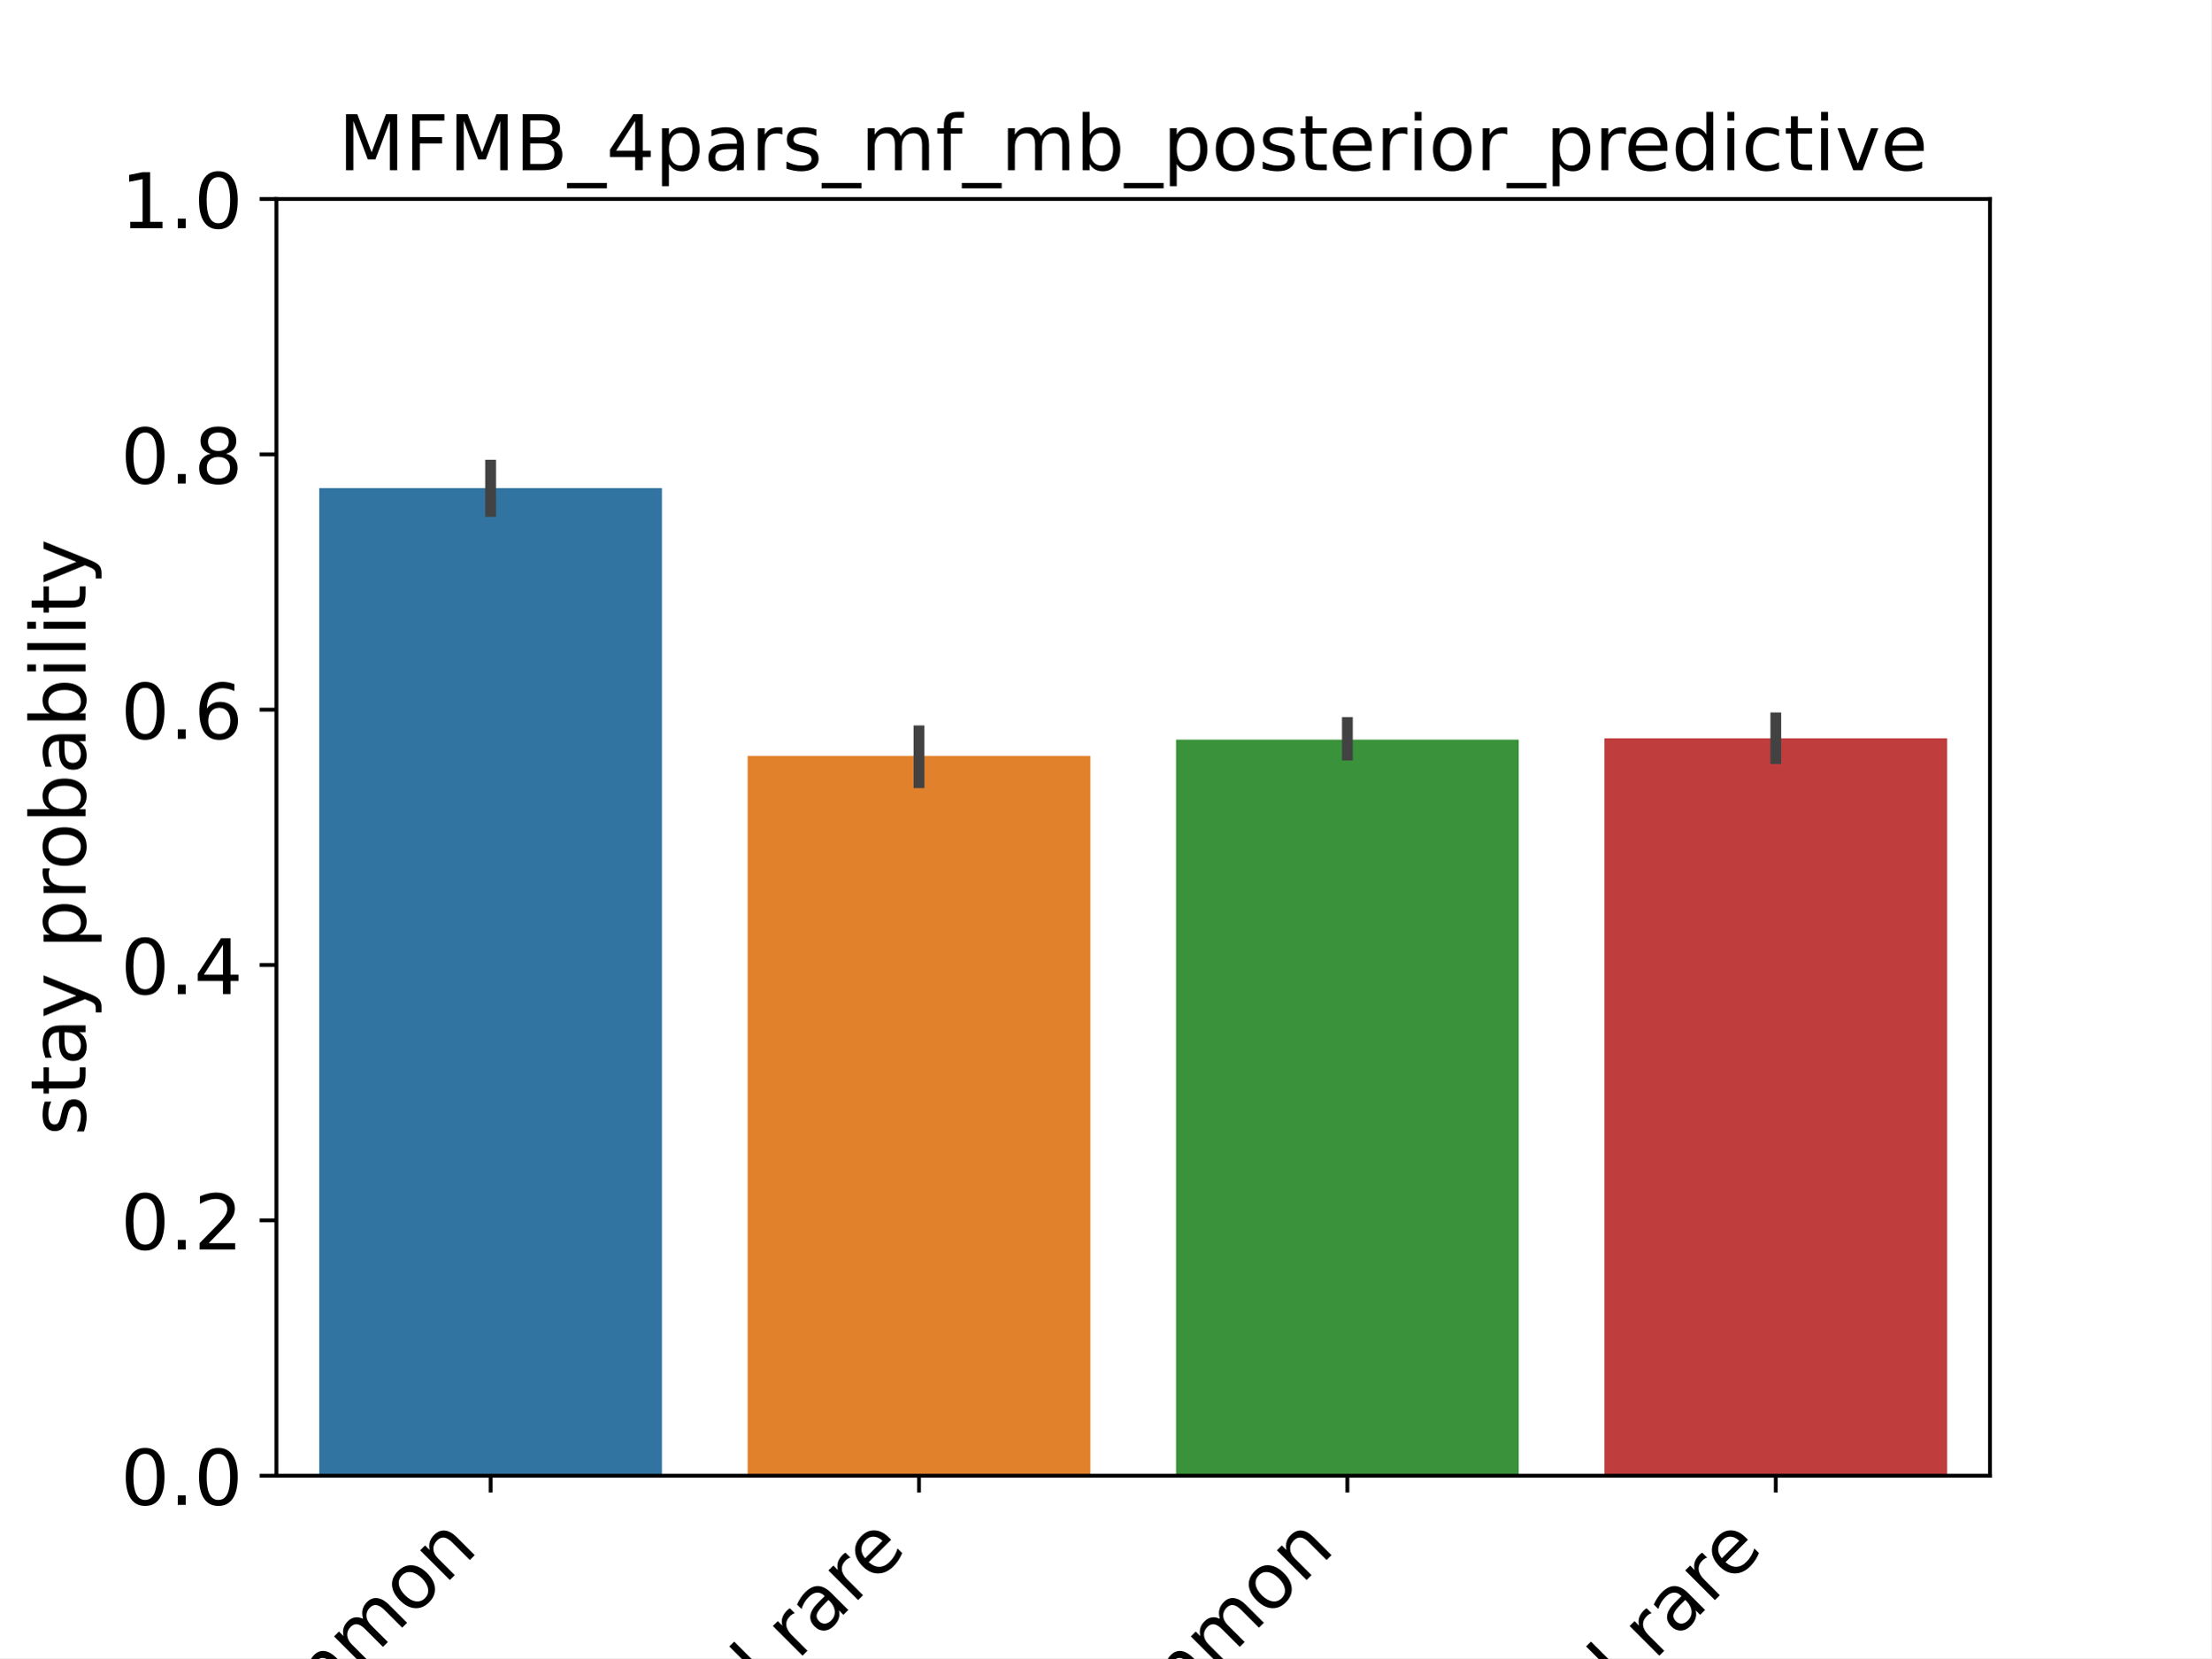
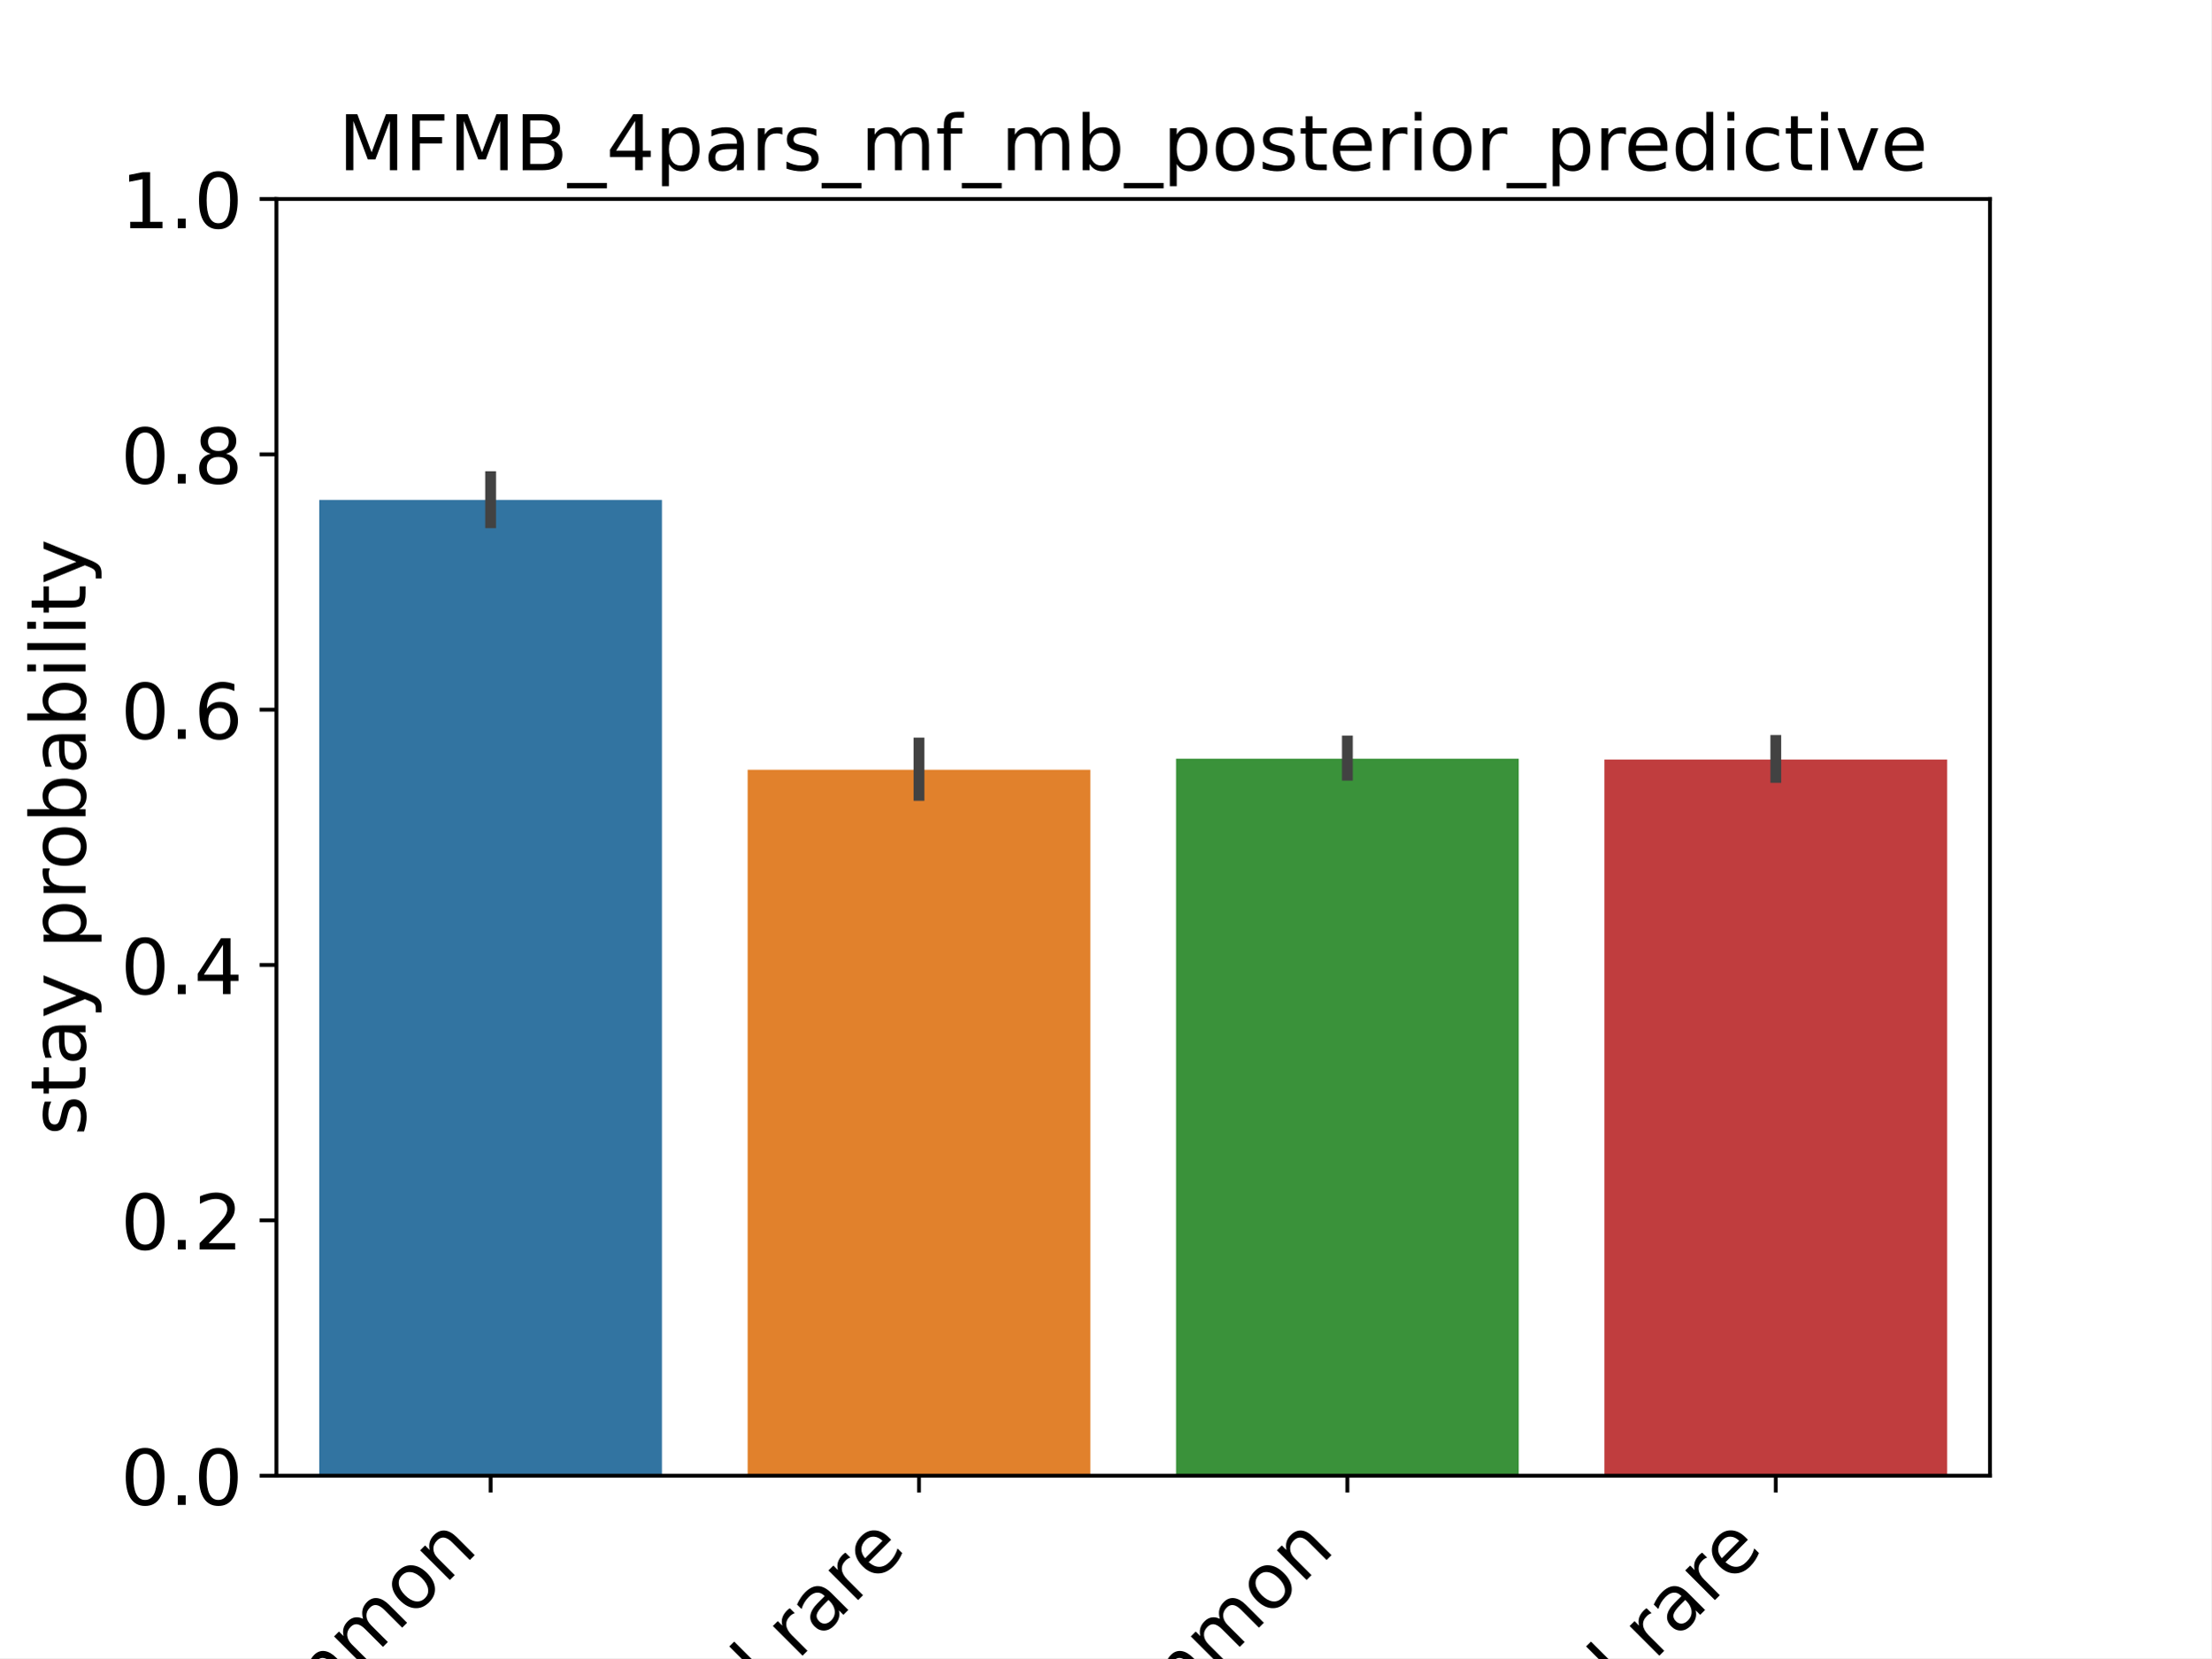
<svg xmlns="http://www.w3.org/2000/svg" xmlns:xlink="http://www.w3.org/1999/xlink" width="460.8pt" height="345.6pt" viewBox="0 0 460.8 345.6" version="1.1">
  <defs>
    <style type="text/css">*{stroke-linejoin: round; stroke-linecap: butt}</style>
  </defs>
  <g id="figure_1">
    <g id="patch_1">
      <path d="M 0 345.6  L 460.8 345.6  L 460.8 0  L 0 0  z " style="fill: #ffffff" />
    </g>
    <g id="axes_1">
      <g id="patch_2">
        <path d="M 57.6 307.584  L 414.72 307.584  L 414.72 41.472  L 57.6 41.472  z " style="fill: #ffffff" />
      </g>
      <g id="patch_3">
-         <path d="M 66.528 307.584  L 137.952 307.584  L 137.952 101.73  L 66.528 101.73  z " clip-path="url(#p70d3c7ab2a)" style="fill: #3274a1" />
+         <path d="M 66.528 307.584  L 137.952 307.584  L 137.952 104.208  L 66.528 104.208  z " clip-path="url(#peef70a4006)" style="fill: #3274a1" />
      </g>
      <g id="patch_4">
-         <path d="M 155.808 307.584  L 227.232 307.584  L 227.232 157.549  L 155.808 157.549  z " clip-path="url(#p70d3c7ab2a)" style="fill: #e1812c" />
+         <path d="M 155.808 307.584  L 227.232 307.584  L 227.232 160.446  L 155.808 160.446  z " clip-path="url(#peef70a4006)" style="fill: #e1812c" />
      </g>
      <g id="patch_5">
-         <path d="M 245.088 307.584  L 316.512 307.584  L 316.512 154.168  L 245.088 154.168  z " clip-path="url(#p70d3c7ab2a)" style="fill: #3a923a" />
+         <path d="M 245.088 307.584  L 316.512 307.584  L 316.512 158.144  L 245.088 158.144  z " clip-path="url(#peef70a4006)" style="fill: #3a923a" />
      </g>
      <g id="patch_6">
-         <path d="M 334.368 307.584  L 405.792 307.584  L 405.792 153.888  L 334.368 153.888  z " clip-path="url(#p70d3c7ab2a)" style="fill: #c03d3e" />
+         <path d="M 334.368 307.584  L 405.792 307.584  L 405.792 158.323  L 334.368 158.323  z " clip-path="url(#peef70a4006)" style="fill: #c03d3e" />
      </g>
      <g id="matplotlib.axis_1">
        <g id="xtick_1">
          <g id="line2d_1">
            <defs>
-               <path id="me942d5575e" d="M 0 0  L 0 3.5  " style="stroke: #000000; stroke-width: 0.8" />
+               <path id="m1cd226faed" d="M 0 0  L 0 3.5  " style="stroke: #000000; stroke-width: 0.8" />
            </defs>
            <g>
-               <use xlink:href="#me942d5575e" x="102.24" y="307.584" style="stroke: #000000; stroke-width: 0.8" />
+               <use xlink:href="#m1cd226faed" x="102.24" y="307.584" style="stroke: #000000; stroke-width: 0.8" />
            </g>
          </g>
          <g id="text_1">
            <g transform="translate(-6.307962 429.3757) rotate(-45) scale(0.16 -0.16)">
              <defs>
                <path id="DejaVuSans-72" d="M 2631 2963  Q 2534 3019 2420 3045  Q 2306 3072 2169 3072  Q 1681 3072 1420 2755  Q 1159 2438 1159 1844  L 1159 0  L 581 0  L 581 3500  L 1159 3500  L 1159 2956  Q 1341 3275 1631 3429  Q 1922 3584 2338 3584  Q 2397 3584 2469 3576  Q 2541 3569 2628 3553  L 2631 2963  z " transform="scale(0.015625)" />
                <path id="DejaVuSans-65" d="M 3597 1894  L 3597 1613  L 953 1613  Q 991 1019 1311 708  Q 1631 397 2203 397  Q 2534 397 2845 478  Q 3156 559 3463 722  L 3463 178  Q 3153 47 2828 -22  Q 2503 -91 2169 -91  Q 1331 -91 842 396  Q 353 884 353 1716  Q 353 2575 817 3079  Q 1281 3584 2069 3584  Q 2775 3584 3186 3129  Q 3597 2675 3597 1894  z M 3022 2063  Q 3016 2534 2758 2815  Q 2500 3097 2075 3097  Q 1594 3097 1305 2825  Q 1016 2553 972 2059  L 3022 2063  z " transform="scale(0.015625)" />
                <path id="DejaVuSans-77" d="M 269 3500  L 844 3500  L 1563 769  L 2278 3500  L 2956 3500  L 3675 769  L 4391 3500  L 4966 3500  L 4050 0  L 3372 0  L 2619 2869  L 1863 0  L 1184 0  L 269 3500  z " transform="scale(0.015625)" />
                <path id="DejaVuSans-61" d="M 2194 1759  Q 1497 1759 1228 1600  Q 959 1441 959 1056  Q 959 750 1161 570  Q 1363 391 1709 391  Q 2188 391 2477 730  Q 2766 1069 2766 1631  L 2766 1759  L 2194 1759  z M 3341 1997  L 3341 0  L 2766 0  L 2766 531  Q 2569 213 2275 61  Q 1981 -91 1556 -91  Q 1019 -91 701 211  Q 384 513 384 1019  Q 384 1609 779 1909  Q 1175 2209 1959 2209  L 2766 2209  L 2766 2266  Q 2766 2663 2505 2880  Q 2244 3097 1772 3097  Q 1472 3097 1187 3025  Q 903 2953 641 2809  L 641 3341  Q 956 3463 1253 3523  Q 1550 3584 1831 3584  Q 2591 3584 2966 3190  Q 3341 2797 3341 1997  z " transform="scale(0.015625)" />
                <path id="DejaVuSans-64" d="M 2906 2969  L 2906 4863  L 3481 4863  L 3481 0  L 2906 0  L 2906 525  Q 2725 213 2448 61  Q 2172 -91 1784 -91  Q 1150 -91 751 415  Q 353 922 353 1747  Q 353 2572 751 3078  Q 1150 3584 1784 3584  Q 2172 3584 2448 3432  Q 2725 3281 2906 2969  z M 947 1747  Q 947 1113 1208 752  Q 1469 391 1925 391  Q 2381 391 2643 752  Q 2906 1113 2906 1747  Q 2906 2381 2643 2742  Q 2381 3103 1925 3103  Q 1469 3103 1208 2742  Q 947 2381 947 1747  z " transform="scale(0.015625)" />
                <path id="DejaVuSans-20" transform="scale(0.015625)" />
                <path id="DejaVuSans-63" d="M 3122 3366  L 3122 2828  Q 2878 2963 2633 3030  Q 2388 3097 2138 3097  Q 1578 3097 1268 2742  Q 959 2388 959 1747  Q 959 1106 1268 751  Q 1578 397 2138 397  Q 2388 397 2633 464  Q 2878 531 3122 666  L 3122 134  Q 2881 22 2623 -34  Q 2366 -91 2075 -91  Q 1284 -91 818 406  Q 353 903 353 1747  Q 353 2603 823 3093  Q 1294 3584 2113 3584  Q 2378 3584 2631 3529  Q 2884 3475 3122 3366  z " transform="scale(0.015625)" />
                <path id="DejaVuSans-6f" d="M 1959 3097  Q 1497 3097 1228 2736  Q 959 2375 959 1747  Q 959 1119 1226 758  Q 1494 397 1959 397  Q 2419 397 2687 759  Q 2956 1122 2956 1747  Q 2956 2369 2687 2733  Q 2419 3097 1959 3097  z M 1959 3584  Q 2709 3584 3137 3096  Q 3566 2609 3566 1747  Q 3566 888 3137 398  Q 2709 -91 1959 -91  Q 1206 -91 779 398  Q 353 888 353 1747  Q 353 2609 779 3096  Q 1206 3584 1959 3584  z " transform="scale(0.015625)" />
                <path id="DejaVuSans-6d" d="M 3328 2828  Q 3544 3216 3844 3400  Q 4144 3584 4550 3584  Q 5097 3584 5394 3201  Q 5691 2819 5691 2113  L 5691 0  L 5113 0  L 5113 2094  Q 5113 2597 4934 2840  Q 4756 3084 4391 3084  Q 3944 3084 3684 2787  Q 3425 2491 3425 1978  L 3425 0  L 2847 0  L 2847 2094  Q 2847 2600 2669 2842  Q 2491 3084 2119 3084  Q 1678 3084 1418 2786  Q 1159 2488 1159 1978  L 1159 0  L 581 0  L 581 3500  L 1159 3500  L 1159 2956  Q 1356 3278 1631 3431  Q 1906 3584 2284 3584  Q 2666 3584 2933 3390  Q 3200 3197 3328 2828  z " transform="scale(0.015625)" />
                <path id="DejaVuSans-6e" d="M 3513 2113  L 3513 0  L 2938 0  L 2938 2094  Q 2938 2591 2744 2837  Q 2550 3084 2163 3084  Q 1697 3084 1428 2787  Q 1159 2491 1159 1978  L 1159 0  L 581 0  L 581 3500  L 1159 3500  L 1159 2956  Q 1366 3272 1645 3428  Q 1925 3584 2291 3584  Q 2894 3584 3203 3211  Q 3513 2838 3513 2113  z " transform="scale(0.015625)" />
              </defs>
              <use xlink:href="#DejaVuSans-72" />
              <use xlink:href="#DejaVuSans-65" transform="translate(38.86328 0)" />
              <use xlink:href="#DejaVuSans-77" transform="translate(100.3867 0)" />
              <use xlink:href="#DejaVuSans-61" transform="translate(182.1738 0)" />
              <use xlink:href="#DejaVuSans-72" transform="translate(243.4531 0)" />
              <use xlink:href="#DejaVuSans-64" transform="translate(282.8164 0)" />
              <use xlink:href="#DejaVuSans-65" transform="translate(346.293 0)" />
              <use xlink:href="#DejaVuSans-64" transform="translate(407.8164 0)" />
              <use xlink:href="#DejaVuSans-20" transform="translate(471.293 0)" />
              <use xlink:href="#DejaVuSans-63" transform="translate(503.0801 0)" />
              <use xlink:href="#DejaVuSans-6f" transform="translate(558.0605 0)" />
              <use xlink:href="#DejaVuSans-6d" transform="translate(619.2422 0)" />
              <use xlink:href="#DejaVuSans-6d" transform="translate(716.6543 0)" />
              <use xlink:href="#DejaVuSans-6f" transform="translate(814.0664 0)" />
              <use xlink:href="#DejaVuSans-6e" transform="translate(875.248 0)" />
            </g>
          </g>
        </g>
        <g id="xtick_2">
          <g id="line2d_2">
            <g>
-               <use xlink:href="#me942d5575e" x="191.52" y="307.584" style="stroke: #000000; stroke-width: 0.8" />
+               <use xlink:href="#m1cd226faed" x="191.52" y="307.584" style="stroke: #000000; stroke-width: 0.8" />
            </g>
          </g>
          <g id="text_2">
            <g transform="translate(109.3065 403.0413) rotate(-45) scale(0.16 -0.16)">
              <use xlink:href="#DejaVuSans-72" />
              <use xlink:href="#DejaVuSans-65" transform="translate(38.86328 0)" />
              <use xlink:href="#DejaVuSans-77" transform="translate(100.3867 0)" />
              <use xlink:href="#DejaVuSans-61" transform="translate(182.1738 0)" />
              <use xlink:href="#DejaVuSans-72" transform="translate(243.4531 0)" />
              <use xlink:href="#DejaVuSans-64" transform="translate(282.8164 0)" />
              <use xlink:href="#DejaVuSans-65" transform="translate(346.293 0)" />
              <use xlink:href="#DejaVuSans-64" transform="translate(407.8164 0)" />
              <use xlink:href="#DejaVuSans-20" transform="translate(471.293 0)" />
              <use xlink:href="#DejaVuSans-72" transform="translate(503.0801 0)" />
              <use xlink:href="#DejaVuSans-61" transform="translate(544.1934 0)" />
              <use xlink:href="#DejaVuSans-72" transform="translate(605.4727 0)" />
              <use xlink:href="#DejaVuSans-65" transform="translate(644.3359 0)" />
            </g>
          </g>
        </g>
        <g id="xtick_3">
          <g id="line2d_3">
            <g>
-               <use xlink:href="#me942d5575e" x="280.8" y="307.584" style="stroke: #000000; stroke-width: 0.8" />
+               <use xlink:href="#m1cd226faed" x="280.8" y="307.584" style="stroke: #000000; stroke-width: 0.8" />
            </g>
          </g>
          <g id="text_3">
            <g transform="translate(157.9119 443.7158) rotate(-45) scale(0.16 -0.16)">
              <defs>
                <path id="DejaVuSans-75" d="M 544 1381  L 544 3500  L 1119 3500  L 1119 1403  Q 1119 906 1312 657  Q 1506 409 1894 409  Q 2359 409 2629 706  Q 2900 1003 2900 1516  L 2900 3500  L 3475 3500  L 3475 0  L 2900 0  L 2900 538  Q 2691 219 2414 64  Q 2138 -91 1772 -91  Q 1169 -91 856 284  Q 544 659 544 1381  z M 1991 3584  L 1991 3584  z " transform="scale(0.015625)" />
              </defs>
              <use xlink:href="#DejaVuSans-75" />
              <use xlink:href="#DejaVuSans-6e" transform="translate(63.37891 0)" />
              <use xlink:href="#DejaVuSans-72" transform="translate(126.7578 0)" />
              <use xlink:href="#DejaVuSans-65" transform="translate(165.6211 0)" />
              <use xlink:href="#DejaVuSans-77" transform="translate(227.1445 0)" />
              <use xlink:href="#DejaVuSans-61" transform="translate(308.9316 0)" />
              <use xlink:href="#DejaVuSans-72" transform="translate(370.2109 0)" />
              <use xlink:href="#DejaVuSans-64" transform="translate(409.5742 0)" />
              <use xlink:href="#DejaVuSans-65" transform="translate(473.0508 0)" />
              <use xlink:href="#DejaVuSans-64" transform="translate(534.5742 0)" />
              <use xlink:href="#DejaVuSans-20" transform="translate(598.0508 0)" />
              <use xlink:href="#DejaVuSans-63" transform="translate(629.8379 0)" />
              <use xlink:href="#DejaVuSans-6f" transform="translate(684.8184 0)" />
              <use xlink:href="#DejaVuSans-6d" transform="translate(746 0)" />
              <use xlink:href="#DejaVuSans-6d" transform="translate(843.4121 0)" />
              <use xlink:href="#DejaVuSans-6f" transform="translate(940.8242 0)" />
              <use xlink:href="#DejaVuSans-6e" transform="translate(1002.006 0)" />
            </g>
          </g>
        </g>
        <g id="xtick_4">
          <g id="line2d_4">
            <g>
-               <use xlink:href="#me942d5575e" x="370.08" y="307.584" style="stroke: #000000; stroke-width: 0.8" />
+               <use xlink:href="#m1cd226faed" x="370.08" y="307.584" style="stroke: #000000; stroke-width: 0.8" />
            </g>
          </g>
          <g id="text_4">
            <g transform="translate(273.5263 417.3814) rotate(-45) scale(0.16 -0.16)">
              <use xlink:href="#DejaVuSans-75" />
              <use xlink:href="#DejaVuSans-6e" transform="translate(63.37891 0)" />
              <use xlink:href="#DejaVuSans-72" transform="translate(126.7578 0)" />
              <use xlink:href="#DejaVuSans-65" transform="translate(165.6211 0)" />
              <use xlink:href="#DejaVuSans-77" transform="translate(227.1445 0)" />
              <use xlink:href="#DejaVuSans-61" transform="translate(308.9316 0)" />
              <use xlink:href="#DejaVuSans-72" transform="translate(370.2109 0)" />
              <use xlink:href="#DejaVuSans-64" transform="translate(409.5742 0)" />
              <use xlink:href="#DejaVuSans-65" transform="translate(473.0508 0)" />
              <use xlink:href="#DejaVuSans-64" transform="translate(534.5742 0)" />
              <use xlink:href="#DejaVuSans-20" transform="translate(598.0508 0)" />
              <use xlink:href="#DejaVuSans-72" transform="translate(629.8379 0)" />
              <use xlink:href="#DejaVuSans-61" transform="translate(670.9512 0)" />
              <use xlink:href="#DejaVuSans-72" transform="translate(732.2305 0)" />
              <use xlink:href="#DejaVuSans-65" transform="translate(771.0938 0)" />
            </g>
          </g>
        </g>
      </g>
      <g id="matplotlib.axis_2">
        <g id="ytick_1">
          <g id="line2d_5">
            <defs>
-               <path id="mb73627db6d" d="M 0 0  L -3.5 0  " style="stroke: #000000; stroke-width: 0.8" />
+               <path id="m9cb7ce95b3" d="M 0 0  L -3.5 0  " style="stroke: #000000; stroke-width: 0.8" />
            </defs>
            <g>
-               <use xlink:href="#mb73627db6d" x="57.6" y="307.584" style="stroke: #000000; stroke-width: 0.8" />
+               <use xlink:href="#m9cb7ce95b3" x="57.6" y="307.584" style="stroke: #000000; stroke-width: 0.8" />
            </g>
          </g>
          <g id="text_5">
            <g transform="translate(25.155 313.6628) scale(0.16 -0.16)">
              <defs>
                <path id="DejaVuSans-30" d="M 2034 4250  Q 1547 4250 1301 3770  Q 1056 3291 1056 2328  Q 1056 1369 1301 889  Q 1547 409 2034 409  Q 2525 409 2770 889  Q 3016 1369 3016 2328  Q 3016 3291 2770 3770  Q 2525 4250 2034 4250  z M 2034 4750  Q 2819 4750 3233 4129  Q 3647 3509 3647 2328  Q 3647 1150 3233 529  Q 2819 -91 2034 -91  Q 1250 -91 836 529  Q 422 1150 422 2328  Q 422 3509 836 4129  Q 1250 4750 2034 4750  z " transform="scale(0.015625)" />
                <path id="DejaVuSans-2e" d="M 684 794  L 1344 794  L 1344 0  L 684 0  L 684 794  z " transform="scale(0.015625)" />
              </defs>
              <use xlink:href="#DejaVuSans-30" />
              <use xlink:href="#DejaVuSans-2e" transform="translate(63.62305 0)" />
              <use xlink:href="#DejaVuSans-30" transform="translate(95.41016 0)" />
            </g>
          </g>
        </g>
        <g id="ytick_2">
          <g id="line2d_6">
            <g>
-               <use xlink:href="#mb73627db6d" x="57.6" y="254.362" style="stroke: #000000; stroke-width: 0.8" />
+               <use xlink:href="#m9cb7ce95b3" x="57.6" y="254.362" style="stroke: #000000; stroke-width: 0.8" />
            </g>
          </g>
          <g id="text_6">
            <g transform="translate(25.155 260.4403) scale(0.16 -0.16)">
              <defs>
                <path id="DejaVuSans-32" d="M 1228 531  L 3431 531  L 3431 0  L 469 0  L 469 531  Q 828 903 1448 1529  Q 2069 2156 2228 2338  Q 2531 2678 2651 2914  Q 2772 3150 2772 3378  Q 2772 3750 2511 3984  Q 2250 4219 1831 4219  Q 1534 4219 1204 4116  Q 875 4013 500 3803  L 500 4441  Q 881 4594 1212 4672  Q 1544 4750 1819 4750  Q 2544 4750 2975 4387  Q 3406 4025 3406 3419  Q 3406 3131 3298 2873  Q 3191 2616 2906 2266  Q 2828 2175 2409 1742  Q 1991 1309 1228 531  z " transform="scale(0.015625)" />
              </defs>
              <use xlink:href="#DejaVuSans-30" />
              <use xlink:href="#DejaVuSans-2e" transform="translate(63.62305 0)" />
              <use xlink:href="#DejaVuSans-32" transform="translate(95.41016 0)" />
            </g>
          </g>
        </g>
        <g id="ytick_3">
          <g id="line2d_7">
            <g>
-               <use xlink:href="#mb73627db6d" x="57.6" y="201.139" style="stroke: #000000; stroke-width: 0.8" />
+               <use xlink:href="#m9cb7ce95b3" x="57.6" y="201.139" style="stroke: #000000; stroke-width: 0.8" />
            </g>
          </g>
          <g id="text_7">
            <g transform="translate(25.155 207.2179) scale(0.16 -0.16)">
              <defs>
                <path id="DejaVuSans-34" d="M 2419 4116  L 825 1625  L 2419 1625  L 2419 4116  z M 2253 4666  L 3047 4666  L 3047 1625  L 3713 1625  L 3713 1100  L 3047 1100  L 3047 0  L 2419 0  L 2419 1100  L 313 1100  L 313 1709  L 2253 4666  z " transform="scale(0.015625)" />
              </defs>
              <use xlink:href="#DejaVuSans-30" />
              <use xlink:href="#DejaVuSans-2e" transform="translate(63.62305 0)" />
              <use xlink:href="#DejaVuSans-34" transform="translate(95.41016 0)" />
            </g>
          </g>
        </g>
        <g id="ytick_4">
          <g id="line2d_8">
            <g>
-               <use xlink:href="#mb73627db6d" x="57.6" y="147.917" style="stroke: #000000; stroke-width: 0.8" />
+               <use xlink:href="#m9cb7ce95b3" x="57.6" y="147.917" style="stroke: #000000; stroke-width: 0.8" />
            </g>
          </g>
          <g id="text_8">
            <g transform="translate(25.155 153.9955) scale(0.16 -0.16)">
              <defs>
                <path id="DejaVuSans-36" d="M 2113 2584  Q 1688 2584 1439 2293  Q 1191 2003 1191 1497  Q 1191 994 1439 701  Q 1688 409 2113 409  Q 2538 409 2786 701  Q 3034 994 3034 1497  Q 3034 2003 2786 2293  Q 2538 2584 2113 2584  z M 3366 4563  L 3366 3988  Q 3128 4100 2886 4159  Q 2644 4219 2406 4219  Q 1781 4219 1451 3797  Q 1122 3375 1075 2522  Q 1259 2794 1537 2939  Q 1816 3084 2150 3084  Q 2853 3084 3261 2657  Q 3669 2231 3669 1497  Q 3669 778 3244 343  Q 2819 -91 2113 -91  Q 1303 -91 875 529  Q 447 1150 447 2328  Q 447 3434 972 4092  Q 1497 4750 2381 4750  Q 2619 4750 2861 4703  Q 3103 4656 3366 4563  z " transform="scale(0.015625)" />
              </defs>
              <use xlink:href="#DejaVuSans-30" />
              <use xlink:href="#DejaVuSans-2e" transform="translate(63.62305 0)" />
              <use xlink:href="#DejaVuSans-36" transform="translate(95.41016 0)" />
            </g>
          </g>
        </g>
        <g id="ytick_5">
          <g id="line2d_9">
            <g>
-               <use xlink:href="#mb73627db6d" x="57.6" y="94.694" style="stroke: #000000; stroke-width: 0.8" />
+               <use xlink:href="#m9cb7ce95b3" x="57.6" y="94.694" style="stroke: #000000; stroke-width: 0.8" />
            </g>
          </g>
          <g id="text_9">
            <g transform="translate(25.155 100.7731) scale(0.16 -0.16)">
              <defs>
                <path id="DejaVuSans-38" d="M 2034 2216  Q 1584 2216 1326 1975  Q 1069 1734 1069 1313  Q 1069 891 1326 650  Q 1584 409 2034 409  Q 2484 409 2743 651  Q 3003 894 3003 1313  Q 3003 1734 2745 1975  Q 2488 2216 2034 2216  z M 1403 2484  Q 997 2584 770 2862  Q 544 3141 544 3541  Q 544 4100 942 4425  Q 1341 4750 2034 4750  Q 2731 4750 3128 4425  Q 3525 4100 3525 3541  Q 3525 3141 3298 2862  Q 3072 2584 2669 2484  Q 3125 2378 3379 2068  Q 3634 1759 3634 1313  Q 3634 634 3220 271  Q 2806 -91 2034 -91  Q 1263 -91 848 271  Q 434 634 434 1313  Q 434 1759 690 2068  Q 947 2378 1403 2484  z M 1172 3481  Q 1172 3119 1398 2916  Q 1625 2713 2034 2713  Q 2441 2713 2670 2916  Q 2900 3119 2900 3481  Q 2900 3844 2670 4047  Q 2441 4250 2034 4250  Q 1625 4250 1398 4047  Q 1172 3844 1172 3481  z " transform="scale(0.015625)" />
              </defs>
              <use xlink:href="#DejaVuSans-30" />
              <use xlink:href="#DejaVuSans-2e" transform="translate(63.62305 0)" />
              <use xlink:href="#DejaVuSans-38" transform="translate(95.41016 0)" />
            </g>
          </g>
        </g>
        <g id="ytick_6">
          <g id="line2d_10">
            <g>
-               <use xlink:href="#mb73627db6d" x="57.6" y="41.472" style="stroke: #000000; stroke-width: 0.8" />
+               <use xlink:href="#m9cb7ce95b3" x="57.6" y="41.472" style="stroke: #000000; stroke-width: 0.8" />
            </g>
          </g>
          <g id="text_10">
            <g transform="translate(25.155 47.55075) scale(0.16 -0.16)">
              <defs>
                <path id="DejaVuSans-31" d="M 794 531  L 1825 531  L 1825 4091  L 703 3866  L 703 4441  L 1819 4666  L 2450 4666  L 2450 531  L 3481 531  L 3481 0  L 794 0  L 794 531  z " transform="scale(0.015625)" />
              </defs>
              <use xlink:href="#DejaVuSans-31" />
              <use xlink:href="#DejaVuSans-2e" transform="translate(63.62305 0)" />
              <use xlink:href="#DejaVuSans-30" transform="translate(95.41016 0)" />
            </g>
          </g>
        </g>
        <g id="text_11">
          <g transform="translate(17.8275 236.693) rotate(-90) scale(0.16 -0.16)">
            <defs>
              <path id="DejaVuSans-73" d="M 2834 3397  L 2834 2853  Q 2591 2978 2328 3040  Q 2066 3103 1784 3103  Q 1356 3103 1142 2972  Q 928 2841 928 2578  Q 928 2378 1081 2264  Q 1234 2150 1697 2047  L 1894 2003  Q 2506 1872 2764 1633  Q 3022 1394 3022 966  Q 3022 478 2636 193  Q 2250 -91 1575 -91  Q 1294 -91 989 -36  Q 684 19 347 128  L 347 722  Q 666 556 975 473  Q 1284 391 1588 391  Q 1994 391 2212 530  Q 2431 669 2431 922  Q 2431 1156 2273 1281  Q 2116 1406 1581 1522  L 1381 1569  Q 847 1681 609 1914  Q 372 2147 372 2553  Q 372 3047 722 3315  Q 1072 3584 1716 3584  Q 2034 3584 2315 3537  Q 2597 3491 2834 3397  z " transform="scale(0.015625)" />
              <path id="DejaVuSans-74" d="M 1172 4494  L 1172 3500  L 2356 3500  L 2356 3053  L 1172 3053  L 1172 1153  Q 1172 725 1289 603  Q 1406 481 1766 481  L 2356 481  L 2356 0  L 1766 0  Q 1100 0 847 248  Q 594 497 594 1153  L 594 3053  L 172 3053  L 172 3500  L 594 3500  L 594 4494  L 1172 4494  z " transform="scale(0.015625)" />
              <path id="DejaVuSans-79" d="M 2059 -325  Q 1816 -950 1584 -1140  Q 1353 -1331 966 -1331  L 506 -1331  L 506 -850  L 844 -850  Q 1081 -850 1212 -737  Q 1344 -625 1503 -206  L 1606 56  L 191 3500  L 800 3500  L 1894 763  L 2988 3500  L 3597 3500  L 2059 -325  z " transform="scale(0.015625)" />
              <path id="DejaVuSans-70" d="M 1159 525  L 1159 -1331  L 581 -1331  L 581 3500  L 1159 3500  L 1159 2969  Q 1341 3281 1617 3432  Q 1894 3584 2278 3584  Q 2916 3584 3314 3078  Q 3713 2572 3713 1747  Q 3713 922 3314 415  Q 2916 -91 2278 -91  Q 1894 -91 1617 61  Q 1341 213 1159 525  z M 3116 1747  Q 3116 2381 2855 2742  Q 2594 3103 2138 3103  Q 1681 3103 1420 2742  Q 1159 2381 1159 1747  Q 1159 1113 1420 752  Q 1681 391 2138 391  Q 2594 391 2855 752  Q 3116 1113 3116 1747  z " transform="scale(0.015625)" />
              <path id="DejaVuSans-62" d="M 3116 1747  Q 3116 2381 2855 2742  Q 2594 3103 2138 3103  Q 1681 3103 1420 2742  Q 1159 2381 1159 1747  Q 1159 1113 1420 752  Q 1681 391 2138 391  Q 2594 391 2855 752  Q 3116 1113 3116 1747  z M 1159 2969  Q 1341 3281 1617 3432  Q 1894 3584 2278 3584  Q 2916 3584 3314 3078  Q 3713 2572 3713 1747  Q 3713 922 3314 415  Q 2916 -91 2278 -91  Q 1894 -91 1617 61  Q 1341 213 1159 525  L 1159 0  L 581 0  L 581 4863  L 1159 4863  L 1159 2969  z " transform="scale(0.015625)" />
              <path id="DejaVuSans-69" d="M 603 3500  L 1178 3500  L 1178 0  L 603 0  L 603 3500  z M 603 4863  L 1178 4863  L 1178 4134  L 603 4134  L 603 4863  z " transform="scale(0.015625)" />
              <path id="DejaVuSans-6c" d="M 603 4863  L 1178 4863  L 1178 0  L 603 0  L 603 4863  z " transform="scale(0.015625)" />
            </defs>
            <use xlink:href="#DejaVuSans-73" />
            <use xlink:href="#DejaVuSans-74" transform="translate(52.09961 0)" />
            <use xlink:href="#DejaVuSans-61" transform="translate(91.30859 0)" />
            <use xlink:href="#DejaVuSans-79" transform="translate(152.5879 0)" />
            <use xlink:href="#DejaVuSans-20" transform="translate(211.7676 0)" />
            <use xlink:href="#DejaVuSans-70" transform="translate(243.5547 0)" />
            <use xlink:href="#DejaVuSans-72" transform="translate(307.0312 0)" />
            <use xlink:href="#DejaVuSans-6f" transform="translate(345.8945 0)" />
            <use xlink:href="#DejaVuSans-62" transform="translate(407.0762 0)" />
            <use xlink:href="#DejaVuSans-61" transform="translate(470.5527 0)" />
            <use xlink:href="#DejaVuSans-62" transform="translate(531.832 0)" />
            <use xlink:href="#DejaVuSans-69" transform="translate(595.3086 0)" />
            <use xlink:href="#DejaVuSans-6c" transform="translate(623.0918 0)" />
            <use xlink:href="#DejaVuSans-69" transform="translate(650.875 0)" />
            <use xlink:href="#DejaVuSans-74" transform="translate(678.6582 0)" />
            <use xlink:href="#DejaVuSans-79" transform="translate(717.8672 0)" />
          </g>
        </g>
      </g>
      <g id="line2d_11">
-         <path d="M 102.24 106.598  L 102.24 96.954  " clip-path="url(#p70d3c7ab2a)" style="fill: none; stroke: #424242; stroke-width: 2.25; stroke-linecap: square" />
+         <path d="M 102.24 108.965  L 102.24 99.347  " clip-path="url(#peef70a4006)" style="fill: none; stroke: #424242; stroke-width: 2.25; stroke-linecap: square" />
      </g>
      <g id="line2d_12">
-         <path d="M 191.52 163.135  L 191.52 152.329  " clip-path="url(#p70d3c7ab2a)" style="fill: none; stroke: #424242; stroke-width: 2.25; stroke-linecap: square" />
+         <path d="M 191.52 165.78  L 191.52 154.872  " clip-path="url(#peef70a4006)" style="fill: none; stroke: #424242; stroke-width: 2.25; stroke-linecap: square" />
      </g>
      <g id="line2d_13">
-         <path d="M 280.8 157.375  L 280.8 150.585  " clip-path="url(#p70d3c7ab2a)" style="fill: none; stroke: #424242; stroke-width: 2.25; stroke-linecap: square" />
+         <path d="M 280.8 161.586  L 280.8 154.445  " clip-path="url(#peef70a4006)" style="fill: none; stroke: #424242; stroke-width: 2.25; stroke-linecap: square" />
      </g>
      <g id="line2d_14">
-         <path d="M 370.08 158.114  L 370.08 149.62  " clip-path="url(#p70d3c7ab2a)" style="fill: none; stroke: #424242; stroke-width: 2.25; stroke-linecap: square" />
+         <path d="M 370.08 162.05  L 370.08 154.332  " clip-path="url(#peef70a4006)" style="fill: none; stroke: #424242; stroke-width: 2.25; stroke-linecap: square" />
      </g>
      <g id="patch_7">
        <path d="M 57.6 307.584  L 57.6 41.472  " style="fill: none; stroke: #000000; stroke-width: 0.8; stroke-linejoin: miter; stroke-linecap: square" />
      </g>
      <g id="patch_8">
        <path d="M 414.72 307.584  L 414.72 41.472  " style="fill: none; stroke: #000000; stroke-width: 0.8; stroke-linejoin: miter; stroke-linecap: square" />
      </g>
      <g id="patch_9">
        <path d="M 57.6 307.584  L 414.72 307.584  " style="fill: none; stroke: #000000; stroke-width: 0.8; stroke-linejoin: miter; stroke-linecap: square" />
      </g>
      <g id="patch_10">
        <path d="M 57.6 41.472  L 414.72 41.472  " style="fill: none; stroke: #000000; stroke-width: 0.8; stroke-linejoin: miter; stroke-linecap: square" />
      </g>
      <g id="text_12">
        <g transform="translate(70.53625 35.472) scale(0.16 -0.16)">
          <defs>
            <path id="DejaVuSans-4d" d="M 628 4666  L 1569 4666  L 2759 1491  L 3956 4666  L 4897 4666  L 4897 0  L 4281 0  L 4281 4097  L 3078 897  L 2444 897  L 1241 4097  L 1241 0  L 628 0  L 628 4666  z " transform="scale(0.015625)" />
            <path id="DejaVuSans-46" d="M 628 4666  L 3309 4666  L 3309 4134  L 1259 4134  L 1259 2759  L 3109 2759  L 3109 2228  L 1259 2228  L 1259 0  L 628 0  L 628 4666  z " transform="scale(0.015625)" />
            <path id="DejaVuSans-42" d="M 1259 2228  L 1259 519  L 2272 519  Q 2781 519 3026 730  Q 3272 941 3272 1375  Q 3272 1813 3026 2020  Q 2781 2228 2272 2228  L 1259 2228  z M 1259 4147  L 1259 2741  L 2194 2741  Q 2656 2741 2882 2914  Q 3109 3088 3109 3444  Q 3109 3797 2882 3972  Q 2656 4147 2194 4147  L 1259 4147  z M 628 4666  L 2241 4666  Q 2963 4666 3353 4366  Q 3744 4066 3744 3513  Q 3744 3084 3544 2831  Q 3344 2578 2956 2516  Q 3422 2416 3680 2098  Q 3938 1781 3938 1306  Q 3938 681 3513 340  Q 3088 0 2303 0  L 628 0  L 628 4666  z " transform="scale(0.015625)" />
            <path id="DejaVuSans-5f" d="M 3263 -1063  L 3263 -1509  L -63 -1509  L -63 -1063  L 3263 -1063  z " transform="scale(0.015625)" />
            <path id="DejaVuSans-66" d="M 2375 4863  L 2375 4384  L 1825 4384  Q 1516 4384 1395 4259  Q 1275 4134 1275 3809  L 1275 3500  L 2222 3500  L 2222 3053  L 1275 3053  L 1275 0  L 697 0  L 697 3053  L 147 3053  L 147 3500  L 697 3500  L 697 3744  Q 697 4328 969 4595  Q 1241 4863 1831 4863  L 2375 4863  z " transform="scale(0.015625)" />
            <path id="DejaVuSans-76" d="M 191 3500  L 800 3500  L 1894 563  L 2988 3500  L 3597 3500  L 2284 0  L 1503 0  L 191 3500  z " transform="scale(0.015625)" />
          </defs>
          <use xlink:href="#DejaVuSans-4d" />
          <use xlink:href="#DejaVuSans-46" transform="translate(86.2793 0)" />
          <use xlink:href="#DejaVuSans-4d" transform="translate(143.7988 0)" />
          <use xlink:href="#DejaVuSans-42" transform="translate(230.0781 0)" />
          <use xlink:href="#DejaVuSans-5f" transform="translate(298.6816 0)" />
          <use xlink:href="#DejaVuSans-34" transform="translate(348.6816 0)" />
          <use xlink:href="#DejaVuSans-70" transform="translate(412.3047 0)" />
          <use xlink:href="#DejaVuSans-61" transform="translate(475.7812 0)" />
          <use xlink:href="#DejaVuSans-72" transform="translate(537.0605 0)" />
          <use xlink:href="#DejaVuSans-73" transform="translate(578.1738 0)" />
          <use xlink:href="#DejaVuSans-5f" transform="translate(630.2734 0)" />
          <use xlink:href="#DejaVuSans-6d" transform="translate(680.2734 0)" />
          <use xlink:href="#DejaVuSans-66" transform="translate(777.6855 0)" />
          <use xlink:href="#DejaVuSans-5f" transform="translate(812.8906 0)" />
          <use xlink:href="#DejaVuSans-6d" transform="translate(862.8906 0)" />
          <use xlink:href="#DejaVuSans-62" transform="translate(960.3027 0)" />
          <use xlink:href="#DejaVuSans-5f" transform="translate(1023.779 0)" />
          <use xlink:href="#DejaVuSans-70" transform="translate(1073.779 0)" />
          <use xlink:href="#DejaVuSans-6f" transform="translate(1137.256 0)" />
          <use xlink:href="#DejaVuSans-73" transform="translate(1198.438 0)" />
          <use xlink:href="#DejaVuSans-74" transform="translate(1250.537 0)" />
          <use xlink:href="#DejaVuSans-65" transform="translate(1289.746 0)" />
          <use xlink:href="#DejaVuSans-72" transform="translate(1351.27 0)" />
          <use xlink:href="#DejaVuSans-69" transform="translate(1392.383 0)" />
          <use xlink:href="#DejaVuSans-6f" transform="translate(1420.166 0)" />
          <use xlink:href="#DejaVuSans-72" transform="translate(1481.348 0)" />
          <use xlink:href="#DejaVuSans-5f" transform="translate(1522.461 0)" />
          <use xlink:href="#DejaVuSans-70" transform="translate(1572.461 0)" />
          <use xlink:href="#DejaVuSans-72" transform="translate(1635.938 0)" />
          <use xlink:href="#DejaVuSans-65" transform="translate(1674.801 0)" />
          <use xlink:href="#DejaVuSans-64" transform="translate(1736.324 0)" />
          <use xlink:href="#DejaVuSans-69" transform="translate(1799.801 0)" />
          <use xlink:href="#DejaVuSans-63" transform="translate(1827.584 0)" />
          <use xlink:href="#DejaVuSans-74" transform="translate(1882.564 0)" />
          <use xlink:href="#DejaVuSans-69" transform="translate(1921.773 0)" />
          <use xlink:href="#DejaVuSans-76" transform="translate(1949.557 0)" />
          <use xlink:href="#DejaVuSans-65" transform="translate(2008.736 0)" />
        </g>
      </g>
    </g>
  </g>
  <defs>
-     <clipPath id="p70d3c7ab2a">
+     <clipPath id="peef70a4006">
      <rect x="57.6" y="41.472" width="357.12" height="266.112" />
    </clipPath>
  </defs>
</svg>
